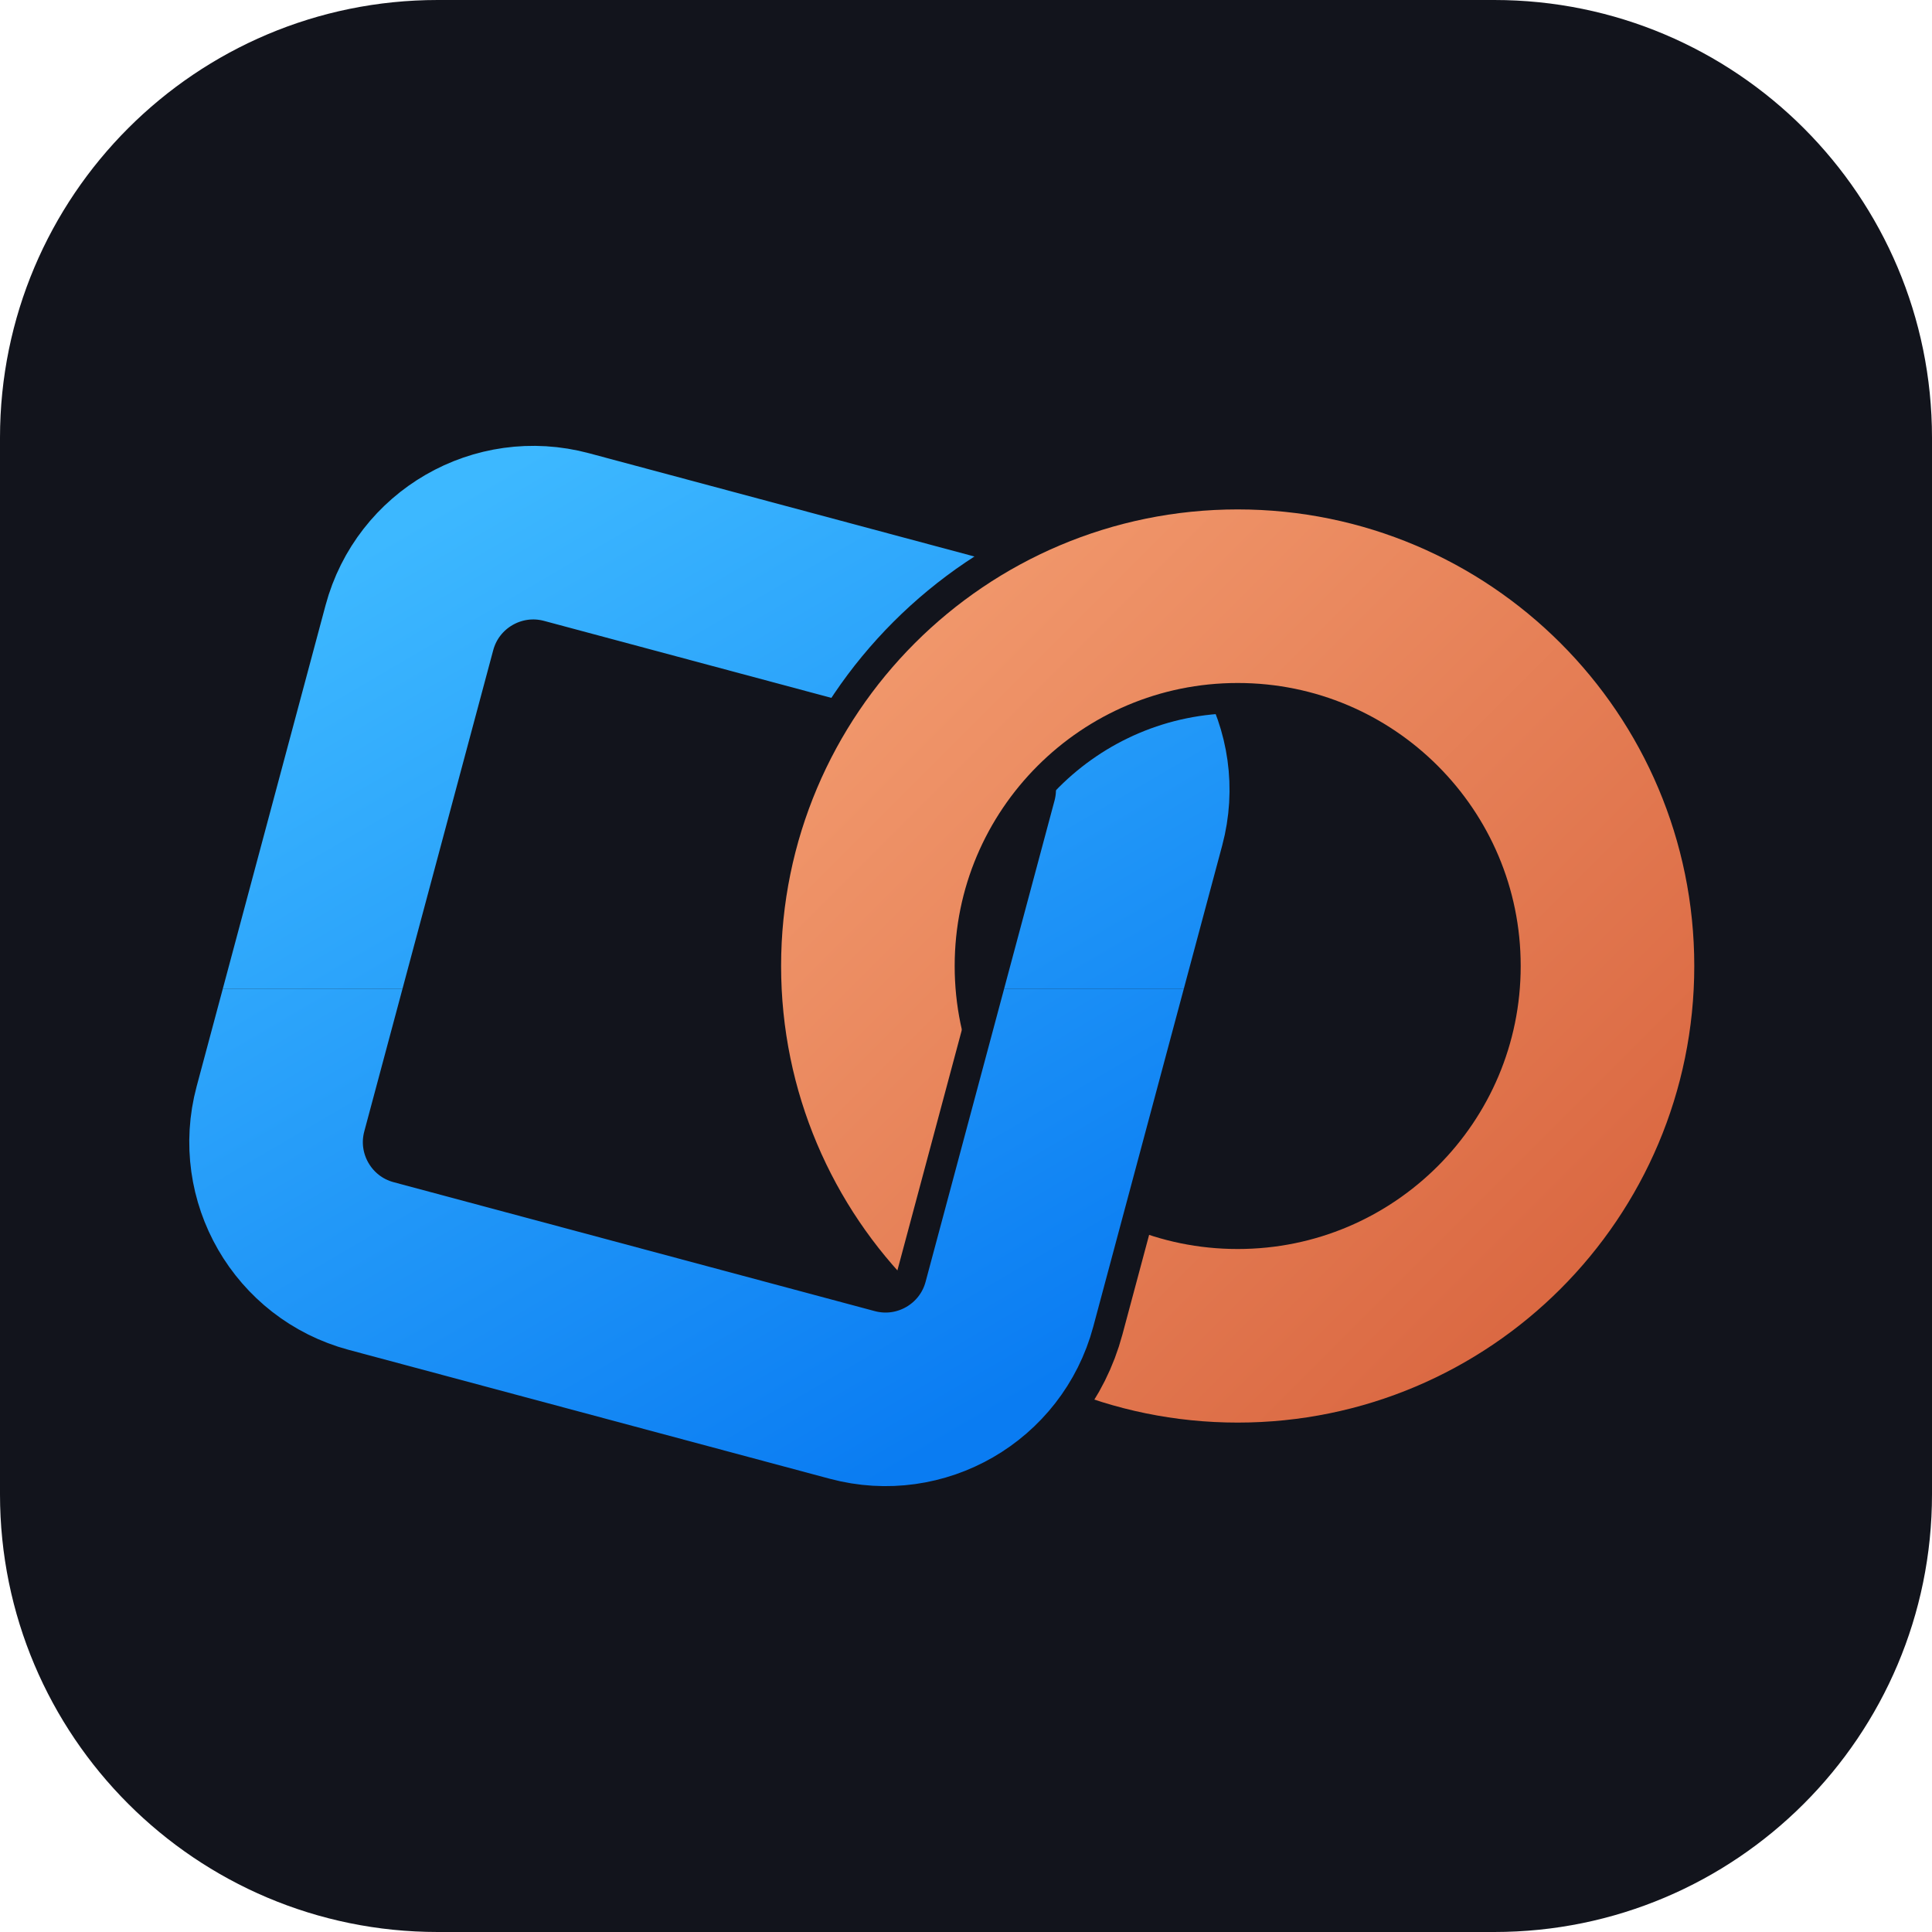
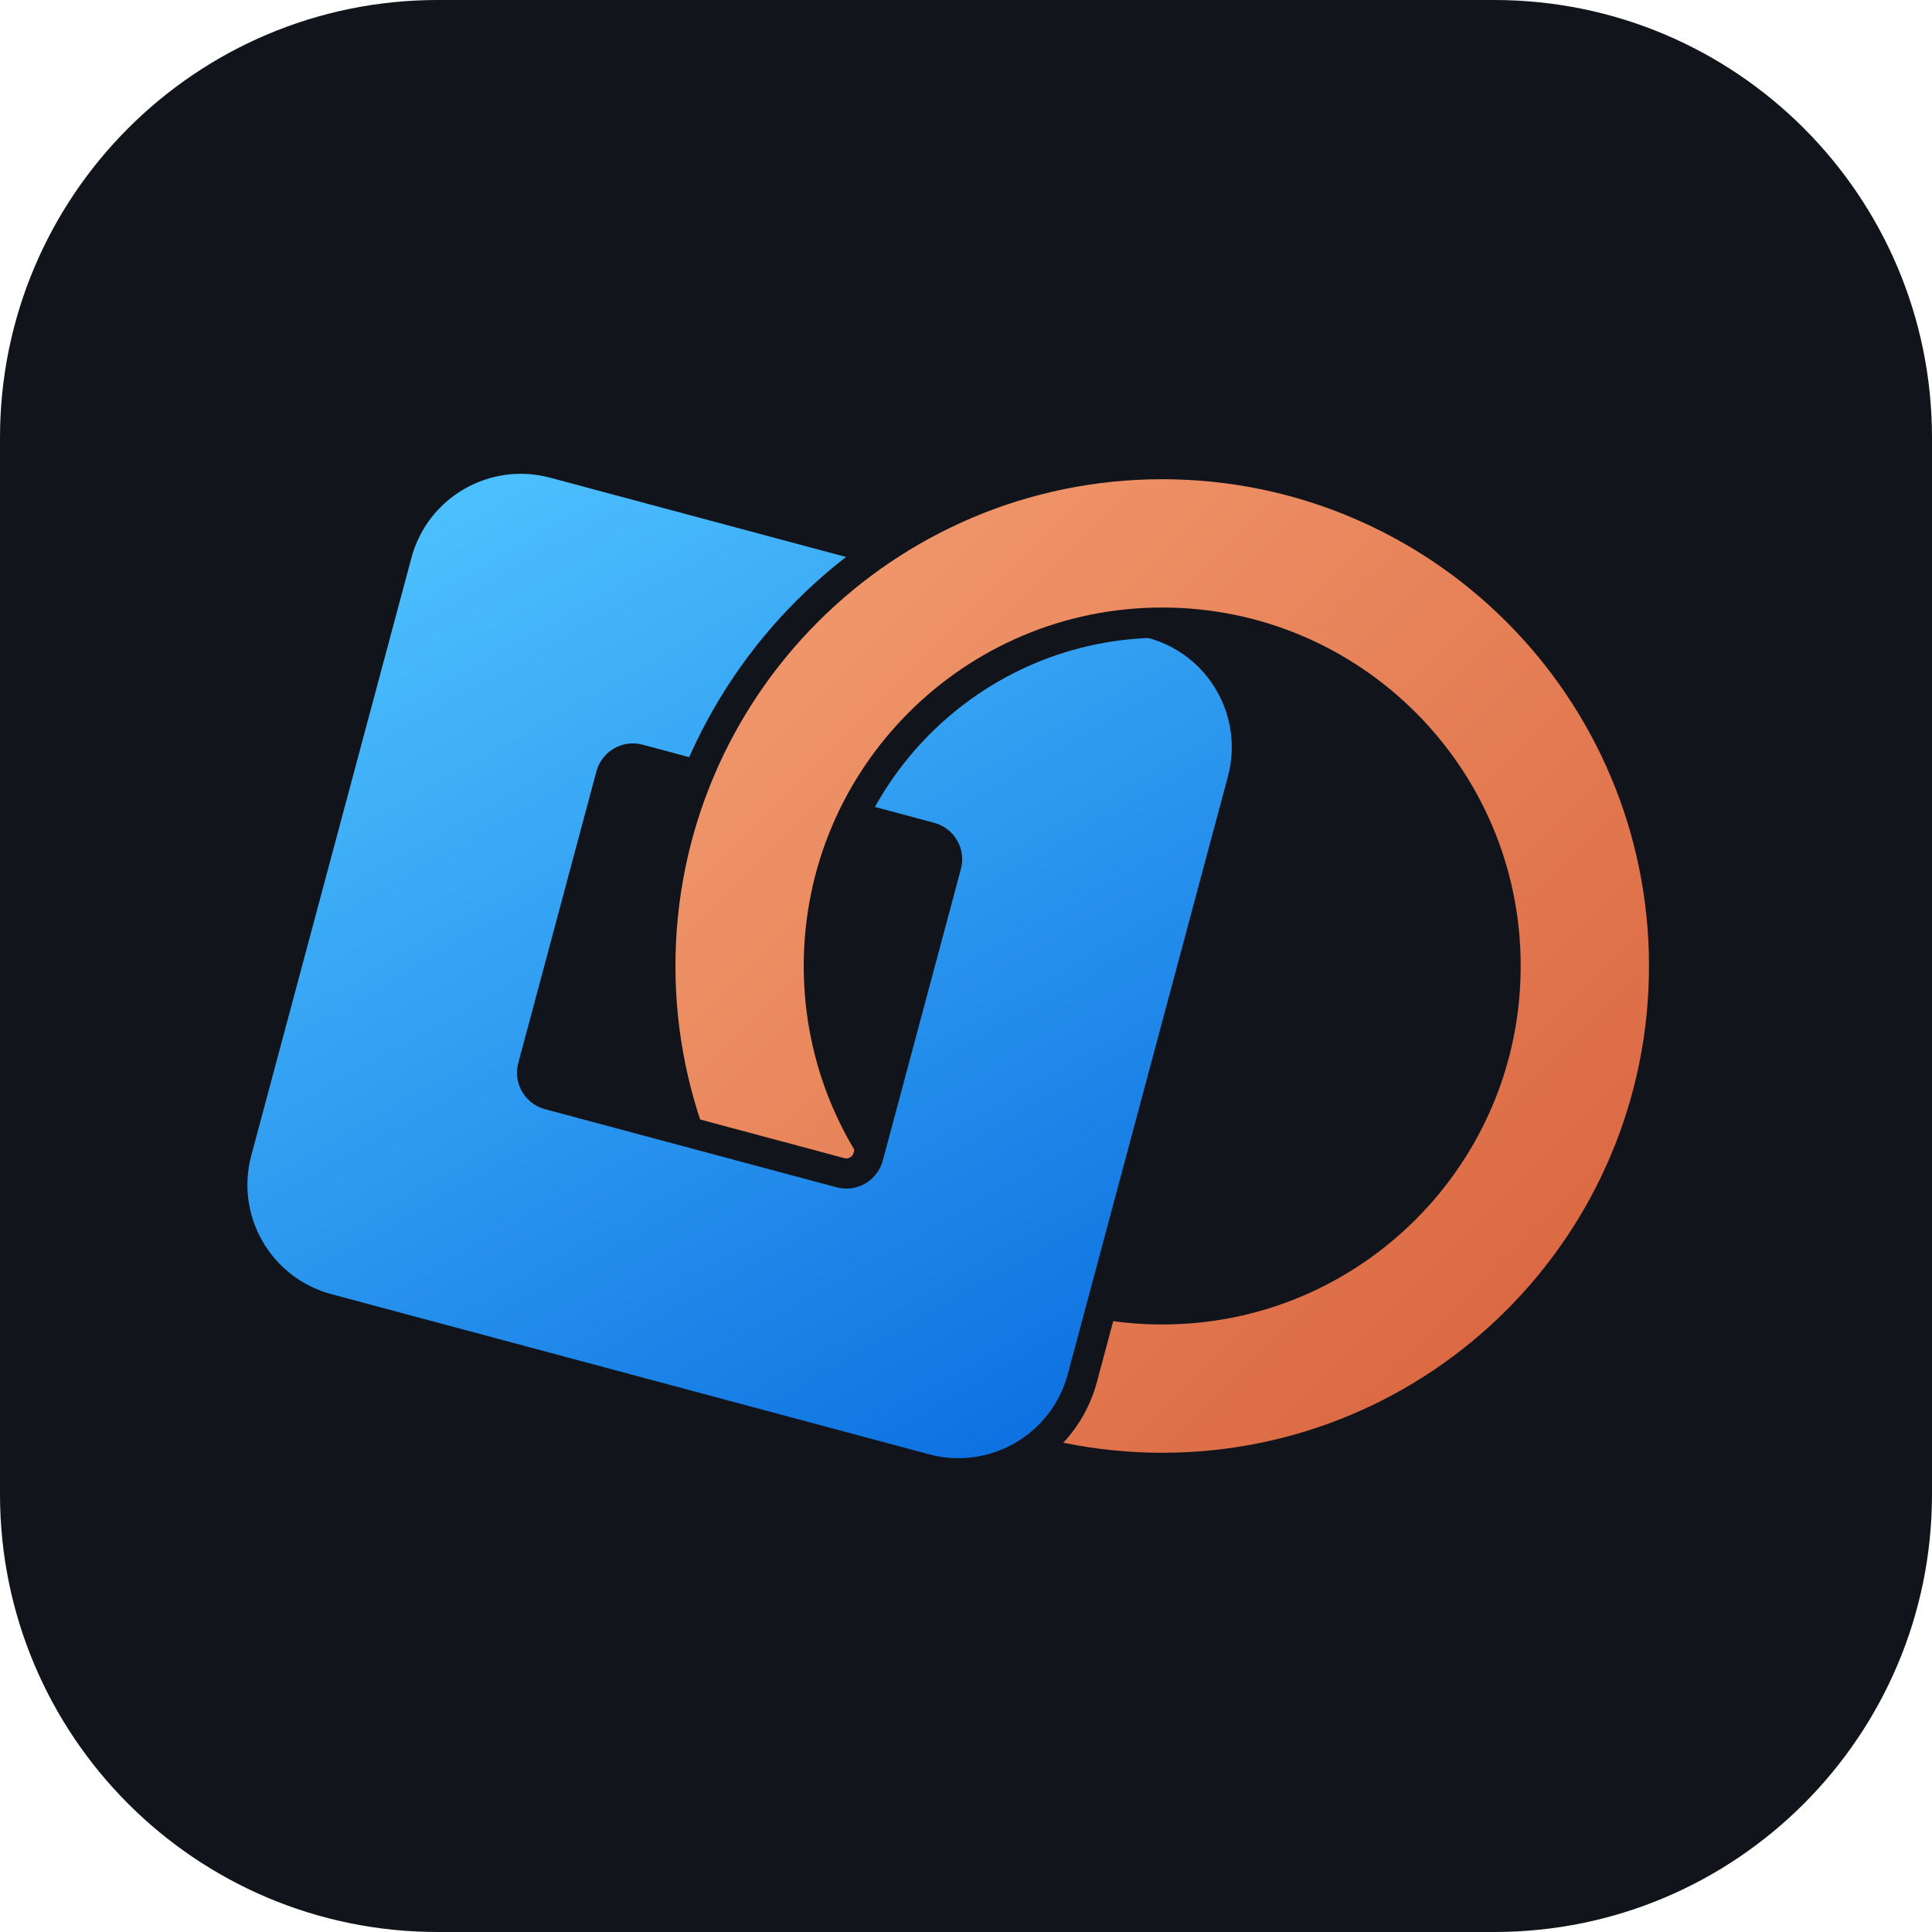
- <svg xmlns="http://www.w3.org/2000/svg" viewBox="0 0 512 512" width="512" height="512">
+ <svg xmlns="http://www.w3.org/2000/svg" viewBox="0 0 512 512">
  <defs>
    <linearGradient id="b" x1="0" y1="0" x2="1" y2="1">
-       <stop offset="0" stop-color="#3DB8FF" />
-       <stop offset="1" stop-color="#0A7CF2" />
+       <stop offset="0" stop-color="#4FC3FF" />
+       <stop offset="1" stop-color="#0B6FE0" />
    </linearGradient>
    <linearGradient id="c" x1="0" y1="0" x2="1" y2="1">
      <stop offset="0" stop-color="#F29A6E" />
      <stop offset="1" stop-color="#D9653F" />
    </linearGradient>
+     <linearGradient id="c2" x1="0" y1="0" x2="1" y2="1">
+       <stop offset="0" stop-color="#7CD3FF" />
+       <stop offset="1" stop-color="#2A86F0" />
+     </linearGradient>
    <clipPath id="low">
-       <rect x="0" y="262" width="512" height="250" />
+       <rect x="0" y="256" width="512" height="256" />
    </clipPath>
  </defs>
  <rect width="512" height="512" rx="116" fill="#12141C" />
-   <rect x="-100" y="-100" width="200" height="200" rx="34" fill="none" stroke="url(#b)" stroke-width="46" transform="translate(188 256) rotate(15)" />
-   <g>
-     <circle cx="328" cy="256" r="98" fill="none" stroke="#12141C" stroke-width="62" opacity="1" />
-   </g>
-   <circle cx="328" cy="256" r="98" fill="none" stroke="url(#c)" stroke-width="46" />
+   <path d="M-82,-112 H82 A30,30 0 0 1 112,-82 V82 A30,30 0 0 1 82,112 H-82 A30,30 0 0 1 -112,82 V-82 A30,30 0 0 1 -82,-112 Z M-40,-50 H40 A10,10 0 0 1 50,-40 V40 A10,10 0 0 1 40,50 H-40 A10,10 0 0 1 -50,40 V-40 A10,10 0 0 1 -40,-50 Z" fill-rule="evenodd" transform="translate(196 256) rotate(15)" fill="url(#b)" />
+   <circle cx="308" cy="256" r="112" fill="none" stroke="#12141C" stroke-width="50" />
+   <circle cx="308" cy="256" r="112" fill="none" stroke="url(#c)" stroke-width="34" />
  <g clip-path="url(#low)">
-     <rect x="-100" y="-100" width="200" height="200" rx="34" fill="none" stroke="#12141C" stroke-width="62" opacity="1" transform="translate(188 256) rotate(15)" />
-     <rect x="-100" y="-100" width="200" height="200" rx="34" fill="none" stroke="url(#b)" stroke-width="46" transform="translate(188 256) rotate(15)" />
+     <path d="M-82,-112 H82 A30,30 0 0 1 112,-82 V82 A30,30 0 0 1 82,112 H-82 A30,30 0 0 1 -112,82 V-82 A30,30 0 0 1 -82,-112 Z M-40,-50 H40 A10,10 0 0 1 50,-40 V40 A10,10 0 0 1 40,50 H-40 A10,10 0 0 1 -50,40 V-40 A10,10 0 0 1 -40,-50 Z" fill-rule="evenodd" transform="translate(196 256) rotate(15)" fill="none" stroke="#12141C" stroke-width="16" />
+     <path d="M-82,-112 H82 A30,30 0 0 1 112,-82 V82 A30,30 0 0 1 82,112 H-82 A30,30 0 0 1 -112,82 V-82 A30,30 0 0 1 -82,-112 Z M-40,-50 H40 A10,10 0 0 1 50,-40 V40 A10,10 0 0 1 40,50 H-40 A10,10 0 0 1 -50,40 V-40 A10,10 0 0 1 -40,-50 Z" fill-rule="evenodd" transform="translate(196 256) rotate(15)" fill="url(#b)" />
  </g>
</svg>
